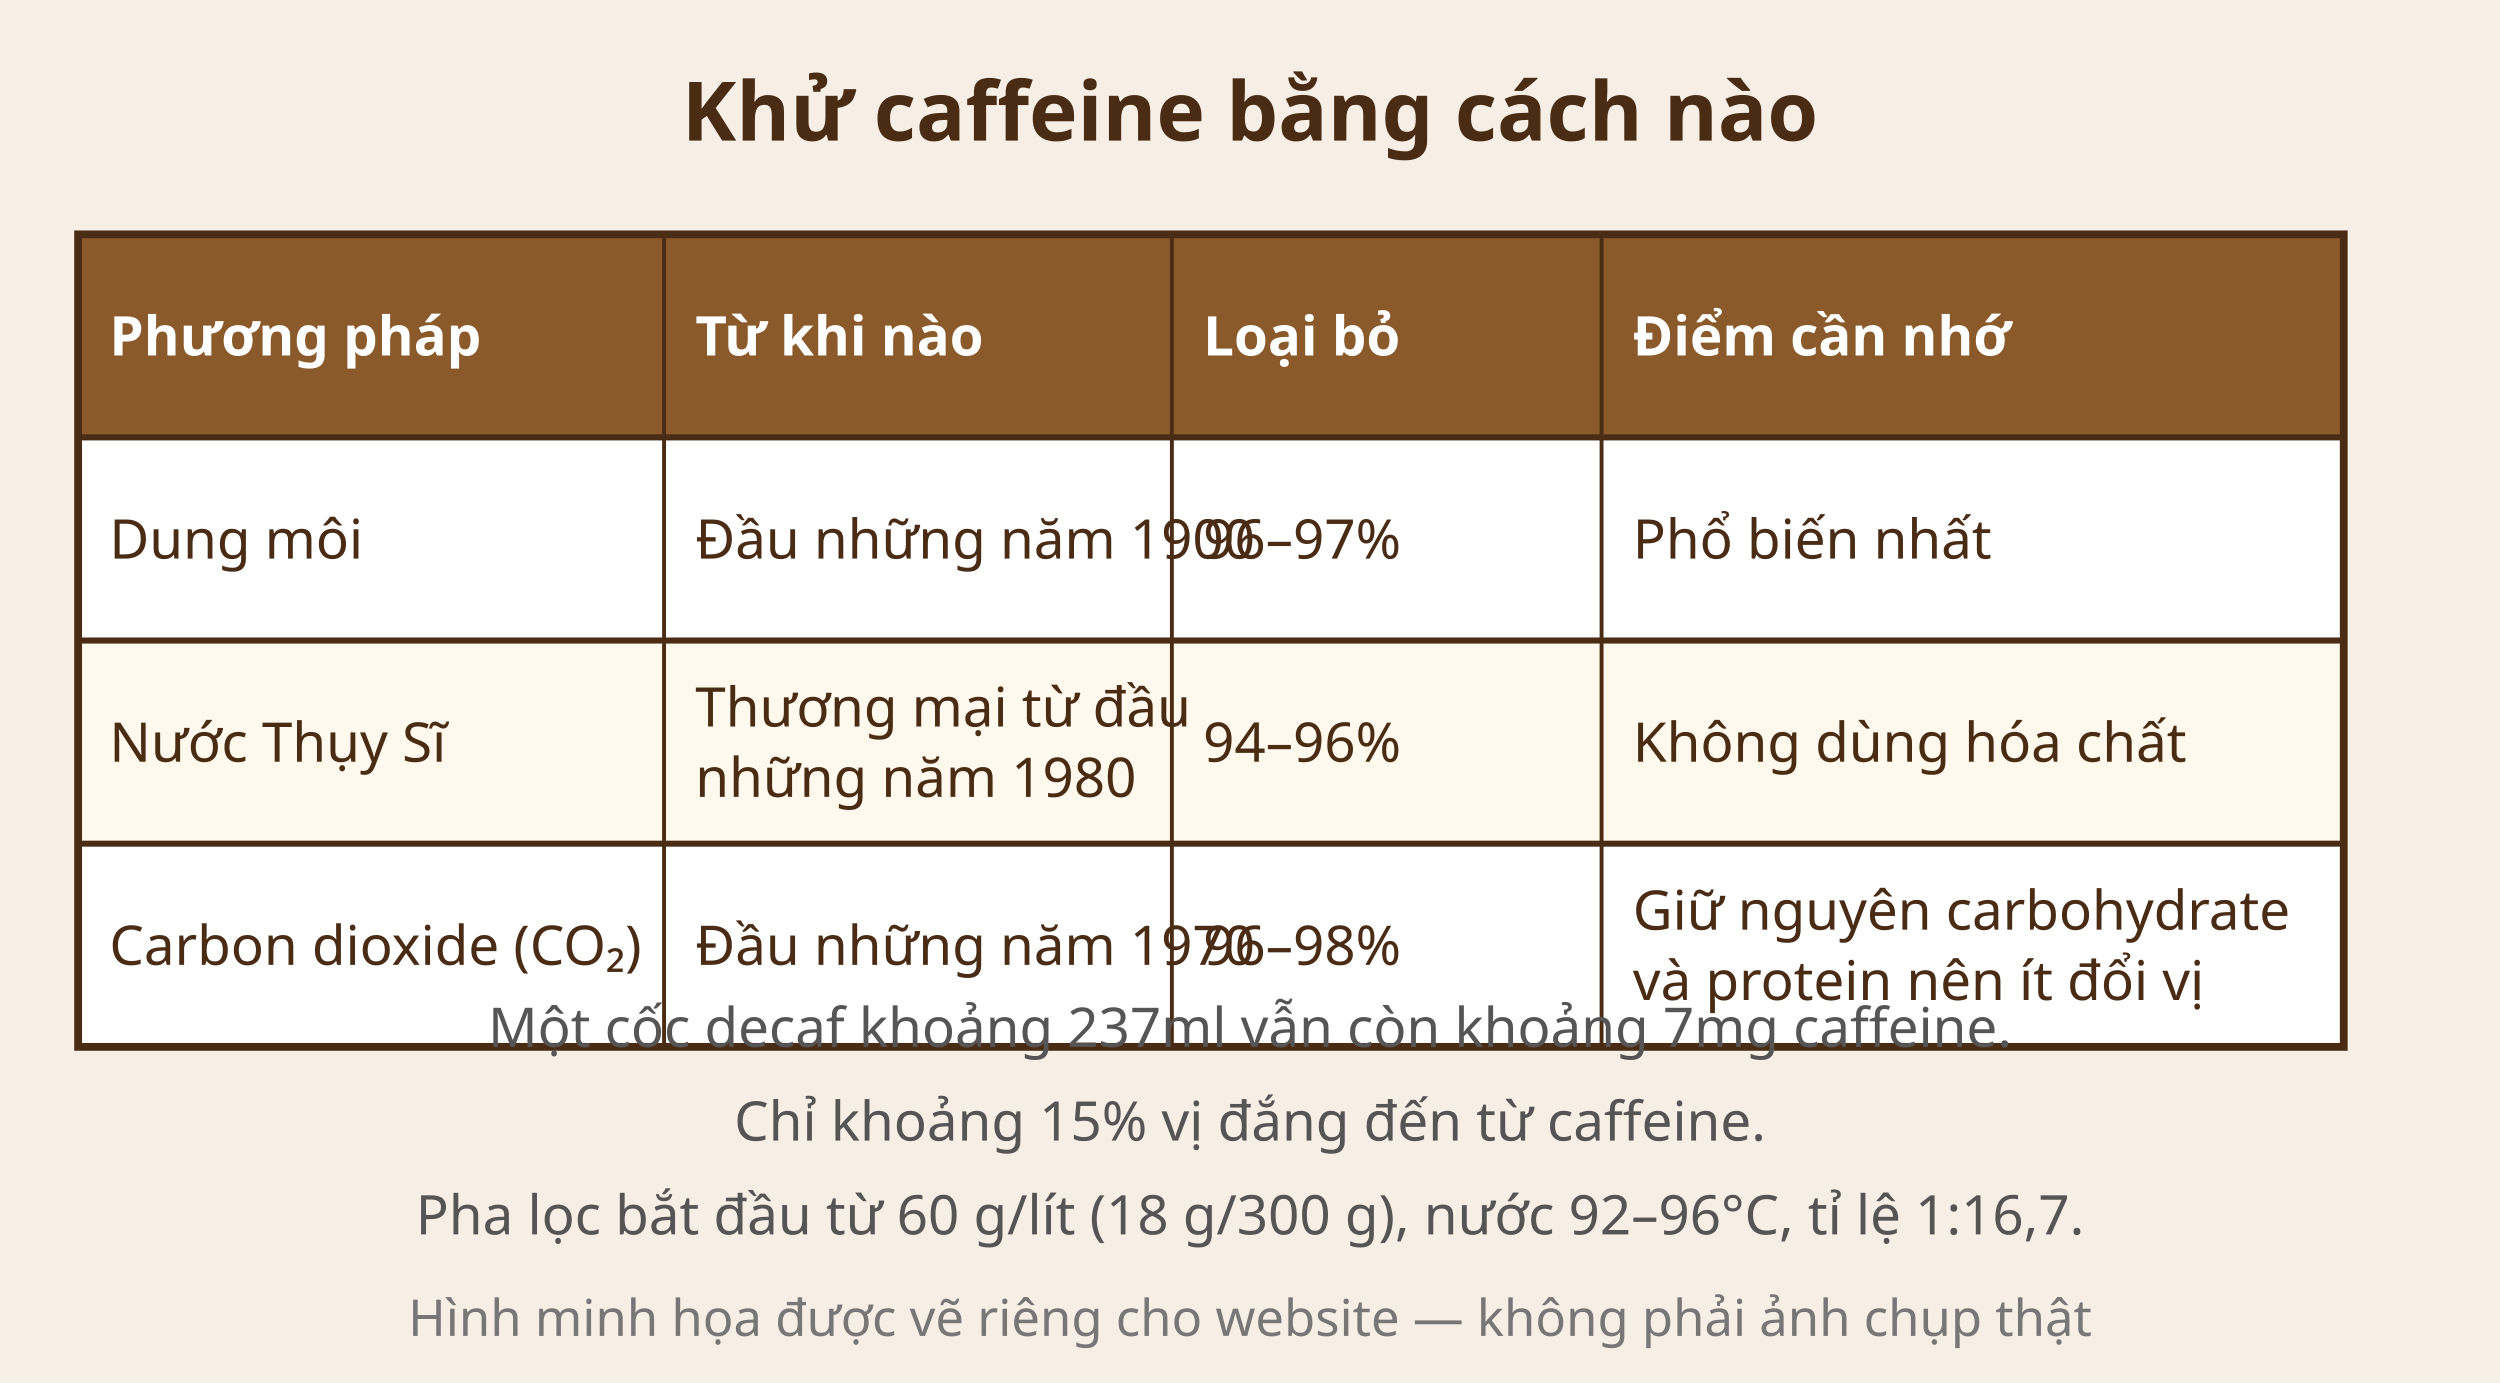
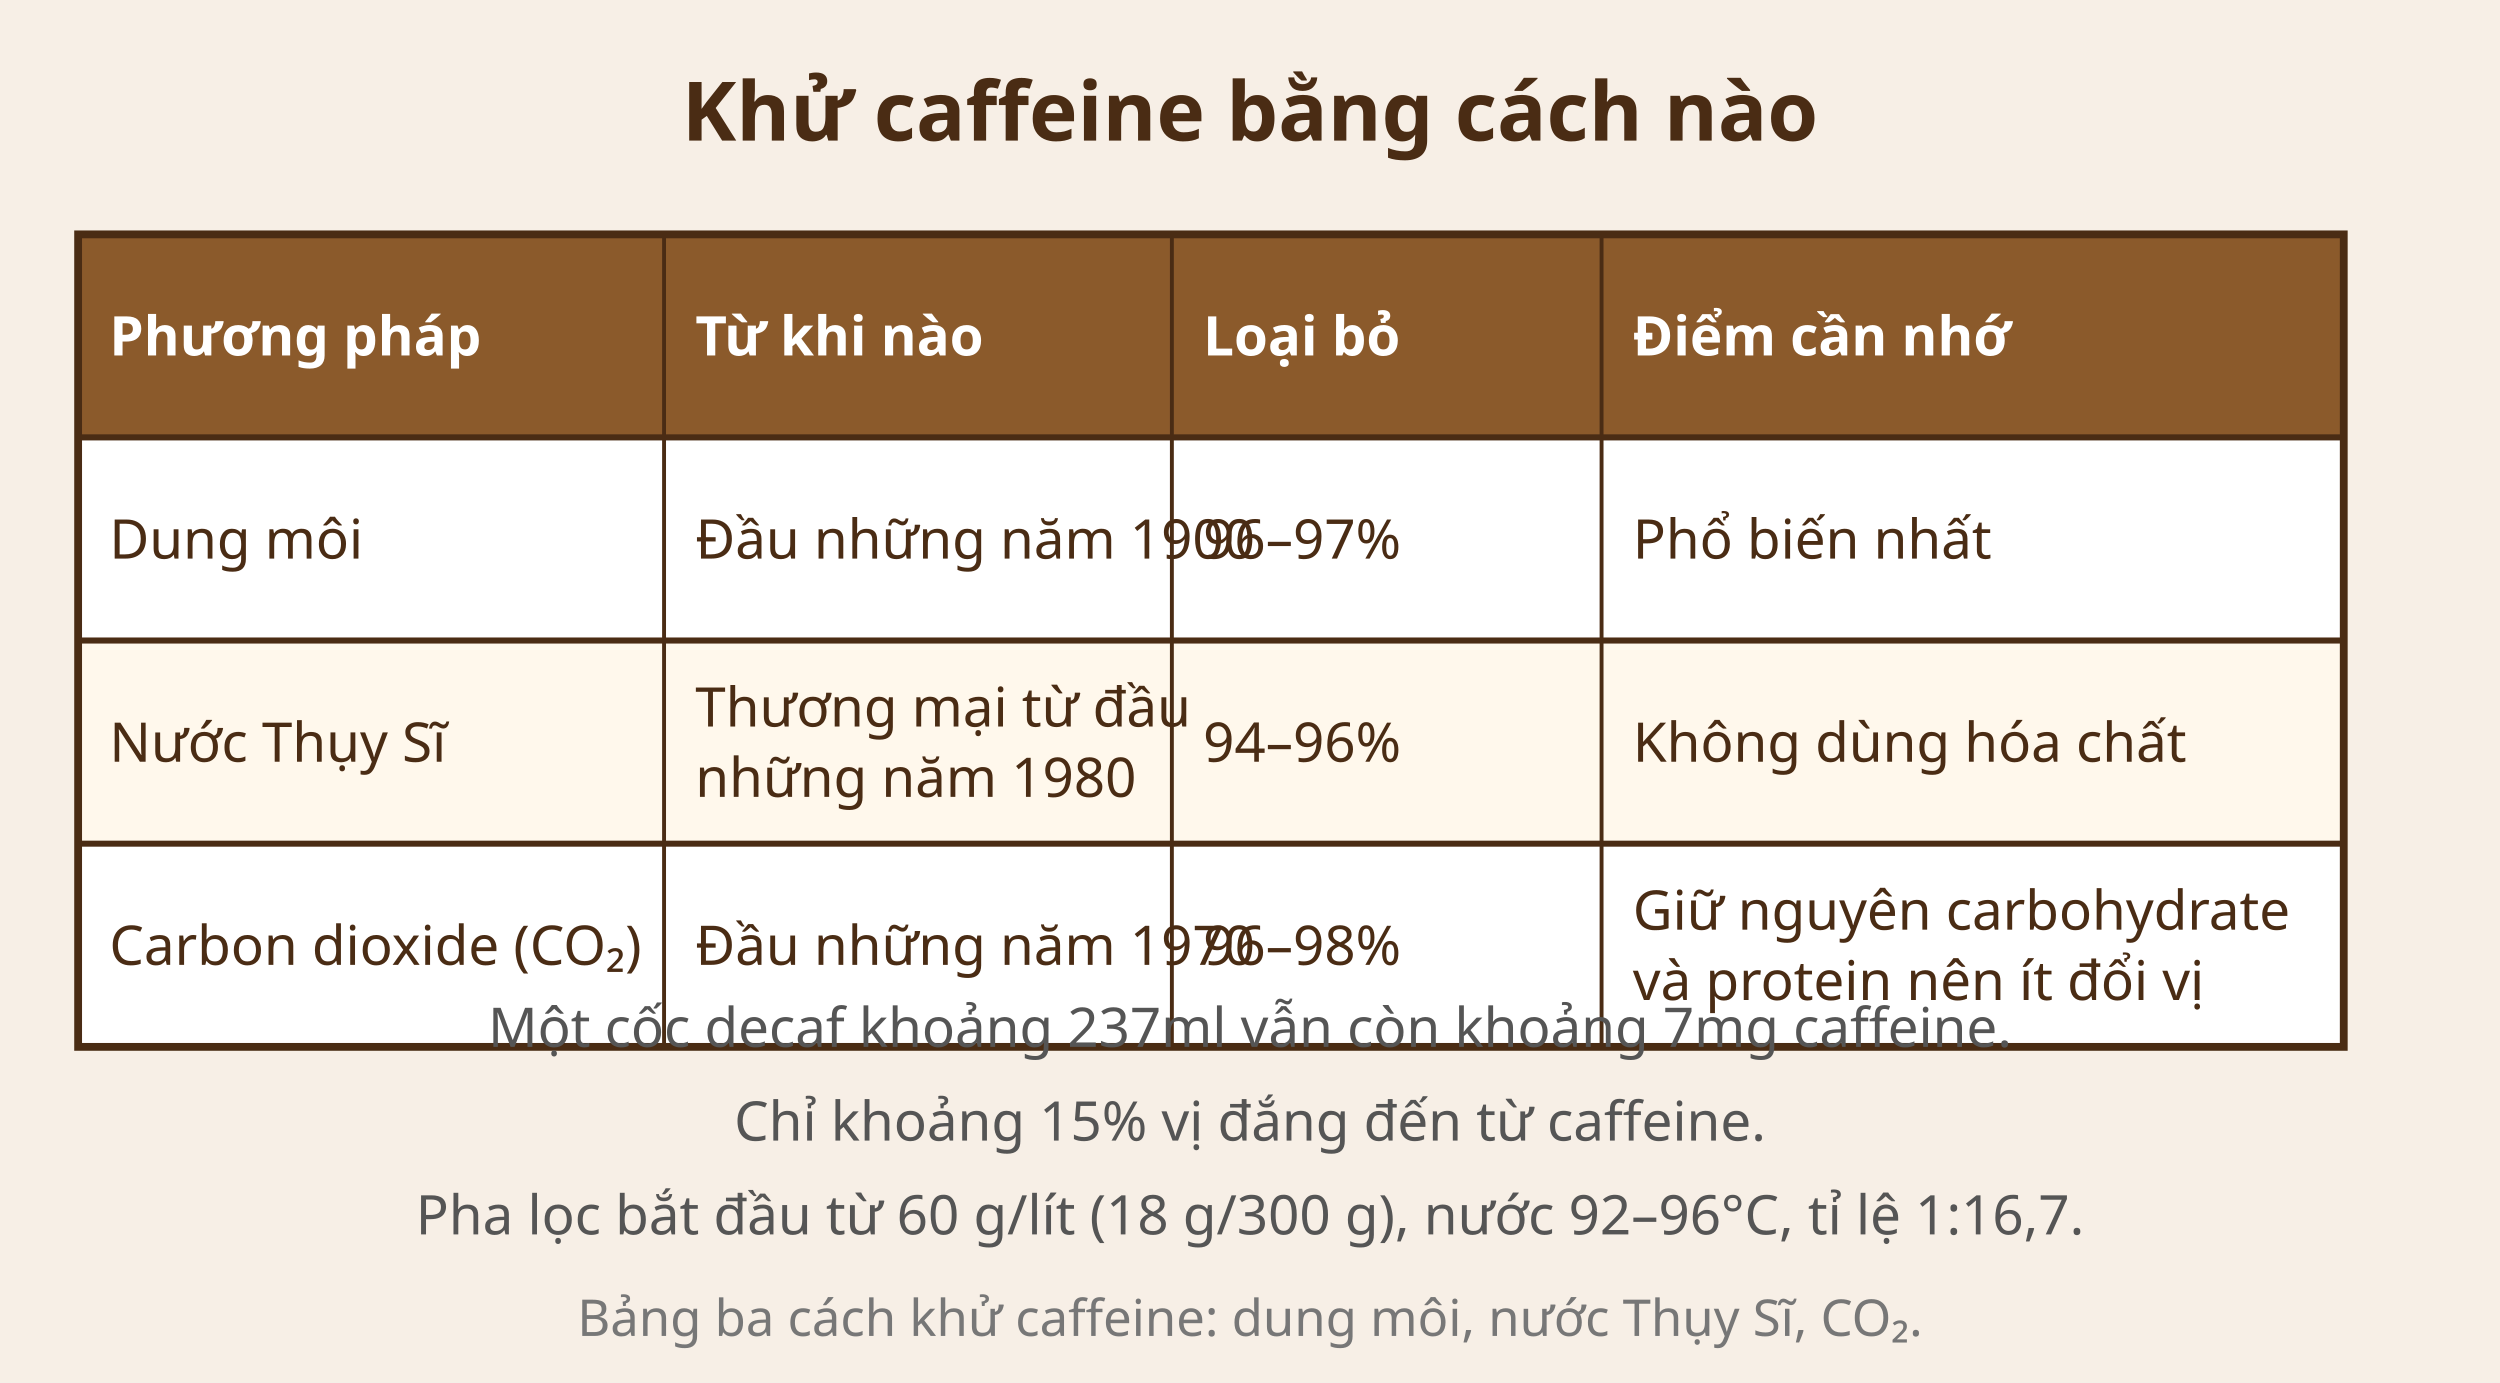
<svg xmlns="http://www.w3.org/2000/svg" width="640" height="354" viewBox="0 0 640 354" role="img" aria-labelledby="t d">
  <rect width="640" height="354" fill="#f7efe6" />
  <text x="320" y="36" text-anchor="middle" font-family="sans-serif" font-size="21" fill="#4a2c14" font-weight="bold">Khử caffeine bằng cách nào</text>
  <rect x="20" y="60" width="580" height="52" fill="#8b5a2b" stroke="#4a2c14" stroke-width="1.5" rx="0" />
  <text x="28" y="91.0" text-anchor="start" font-family="sans-serif" font-size="14" fill="#ffffff" font-weight="bold">Phương pháp</text>
  <text x="178" y="91.0" text-anchor="start" font-family="sans-serif" font-size="14" fill="#ffffff" font-weight="bold">Từ khi nào</text>
  <text x="308" y="91.0" text-anchor="start" font-family="sans-serif" font-size="14" fill="#ffffff" font-weight="bold">Loại bỏ</text>
  <text x="418" y="91.0" text-anchor="start" font-family="sans-serif" font-size="14" fill="#ffffff" font-weight="bold">Điểm cần nhớ</text>
  <rect x="20" y="112" width="580" height="52" fill="#ffffff" stroke="#4a2c14" stroke-width="1.5" rx="0" />
  <text x="28" y="143.0" text-anchor="start" font-family="sans-serif" font-size="14" fill="#4a2c14">Dung môi</text>
  <text x="178" y="143.0" text-anchor="start" font-family="sans-serif" font-size="14" fill="#4a2c14">Đầu những năm 1900</text>
  <text x="308" y="143.0" text-anchor="start" font-family="sans-serif" font-size="14" fill="#4a2c14">96–97%</text>
  <text x="418" y="143.0" text-anchor="start" font-family="sans-serif" font-size="14" fill="#4a2c14">Phổ biến nhất</text>
  <rect x="20" y="164" width="580" height="52" fill="#fff8ec" stroke="#4a2c14" stroke-width="1.5" rx="0" />
  <text x="28" y="195.0" text-anchor="start" font-family="sans-serif" font-size="14" fill="#4a2c14">Nước Thụy Sĩ</text>
  <text x="178" y="186.0" text-anchor="start" font-family="sans-serif" font-size="14" fill="#4a2c14">Thương mại từ đầu</text>
  <text x="178" y="204.0" text-anchor="start" font-family="sans-serif" font-size="14" fill="#4a2c14">những năm 1980</text>
  <text x="308" y="195.0" text-anchor="start" font-family="sans-serif" font-size="14" fill="#4a2c14">94–96%</text>
  <text x="418" y="195.0" text-anchor="start" font-family="sans-serif" font-size="14" fill="#4a2c14">Không dùng hóa chất</text>
  <rect x="20" y="216" width="580" height="52" fill="#ffffff" stroke="#4a2c14" stroke-width="1.5" rx="0" />
  <text x="28" y="247.0" text-anchor="start" font-family="sans-serif" font-size="14" fill="#4a2c14">Carbon dioxide (CO₂)</text>
  <text x="178" y="247.0" text-anchor="start" font-family="sans-serif" font-size="14" fill="#4a2c14">Đầu những năm 1970</text>
  <text x="308" y="247.0" text-anchor="start" font-family="sans-serif" font-size="14" fill="#4a2c14">96–98%</text>
  <text x="418" y="238.0" text-anchor="start" font-family="sans-serif" font-size="14" fill="#4a2c14">Giữ nguyên carbohydrate</text>
  <text x="418" y="256.0" text-anchor="start" font-family="sans-serif" font-size="14" fill="#4a2c14">và protein nên ít đổi vị</text>
  <rect x="20" y="60" width="580" height="208" fill="none" stroke="#4a2c14" stroke-width="2" rx="0" />
  <line x1="20" y1="112" x2="600" y2="112" stroke="#4a2c14" stroke-width="1" />
  <line x1="20" y1="164" x2="600" y2="164" stroke="#4a2c14" stroke-width="1" />
  <line x1="20" y1="216" x2="600" y2="216" stroke="#4a2c14" stroke-width="1" />
  <line x1="170" y1="60" x2="170" y2="268" stroke="#4a2c14" stroke-width="1" />
  <line x1="300" y1="60" x2="300" y2="268" stroke="#4a2c14" stroke-width="1" />
  <line x1="410" y1="60" x2="410" y2="268" stroke="#4a2c14" stroke-width="1" />
  <text x="320" y="268" text-anchor="middle" font-family="sans-serif" font-size="14" fill="#555">Một cốc decaf khoảng 237ml vẫn còn khoảng 7mg caffeine.</text>
  <text x="320" y="292" text-anchor="middle" font-family="sans-serif" font-size="14" fill="#555">Chỉ khoảng 15% vị đắng đến từ caffeine.</text>
  <text x="320" y="316" text-anchor="middle" font-family="sans-serif" font-size="14" fill="#555">Pha lọc bắt đầu từ 60 g/lít (18 g/300 g), nước 92–96°C, tỉ lệ 1:16,7.</text>
-   <text x="320" y="342" text-anchor="middle" font-family="sans-serif" font-size="13" fill="#777">Hình minh họa được vẽ riêng cho website — không phải ảnh chụp thật</text>
+   <text x="320" y="342" text-anchor="middle" font-family="sans-serif" font-size="13" fill="#777">Bảng ba cách khử caffeine: dung môi, nước Thụy Sĩ, CO₂.</text>
</svg>
